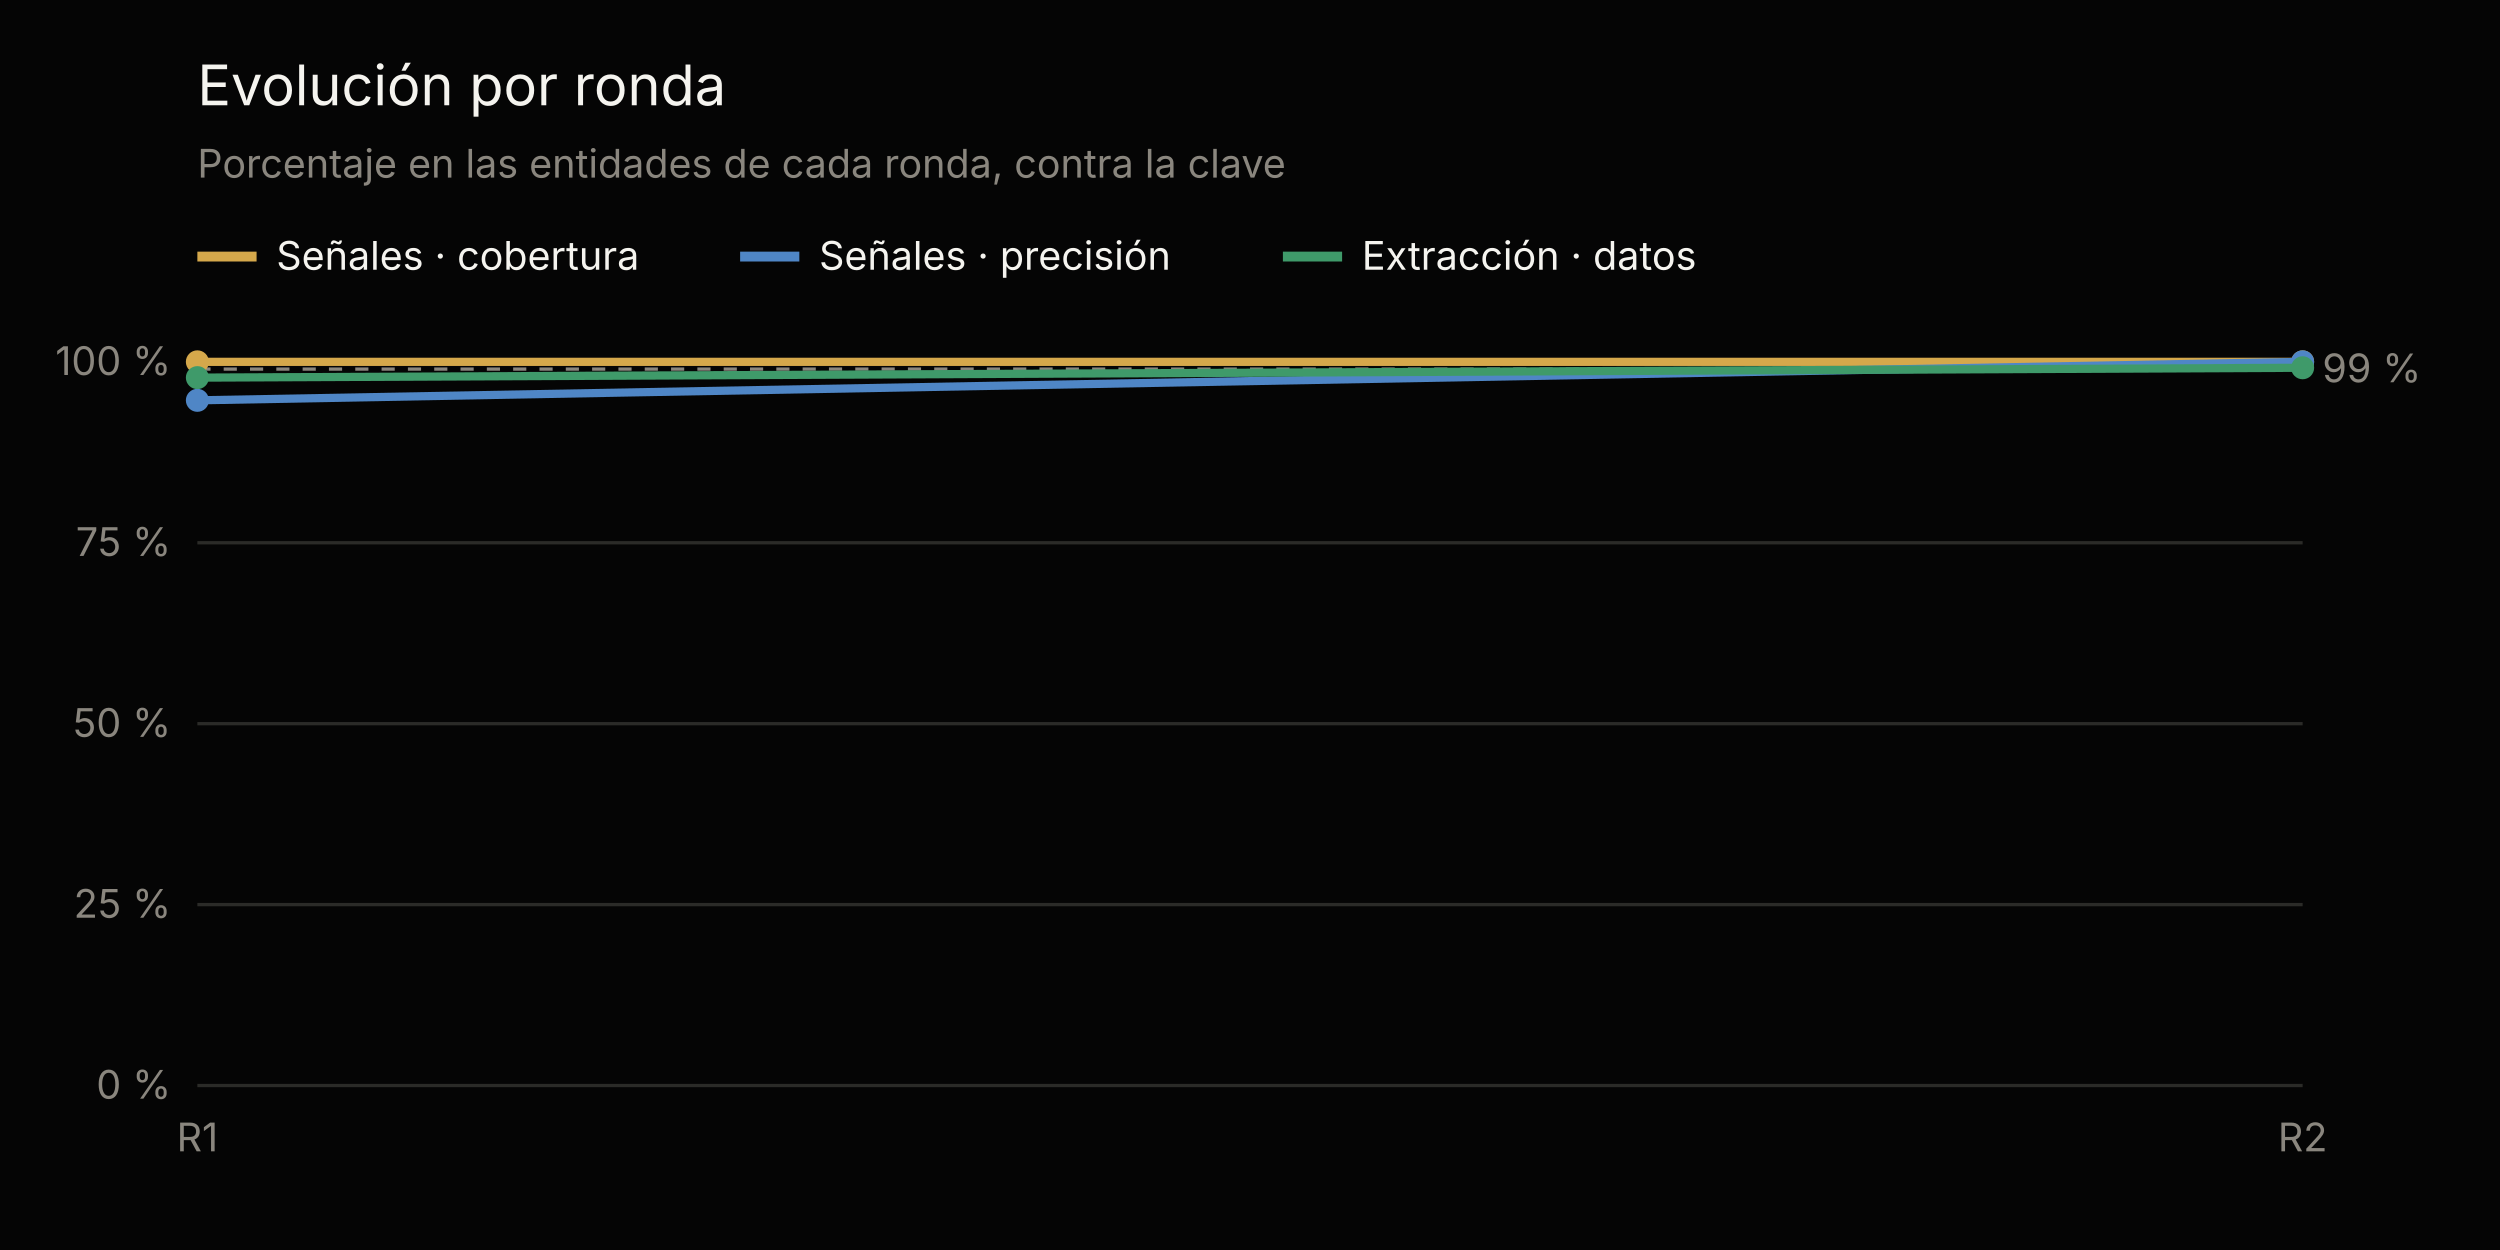
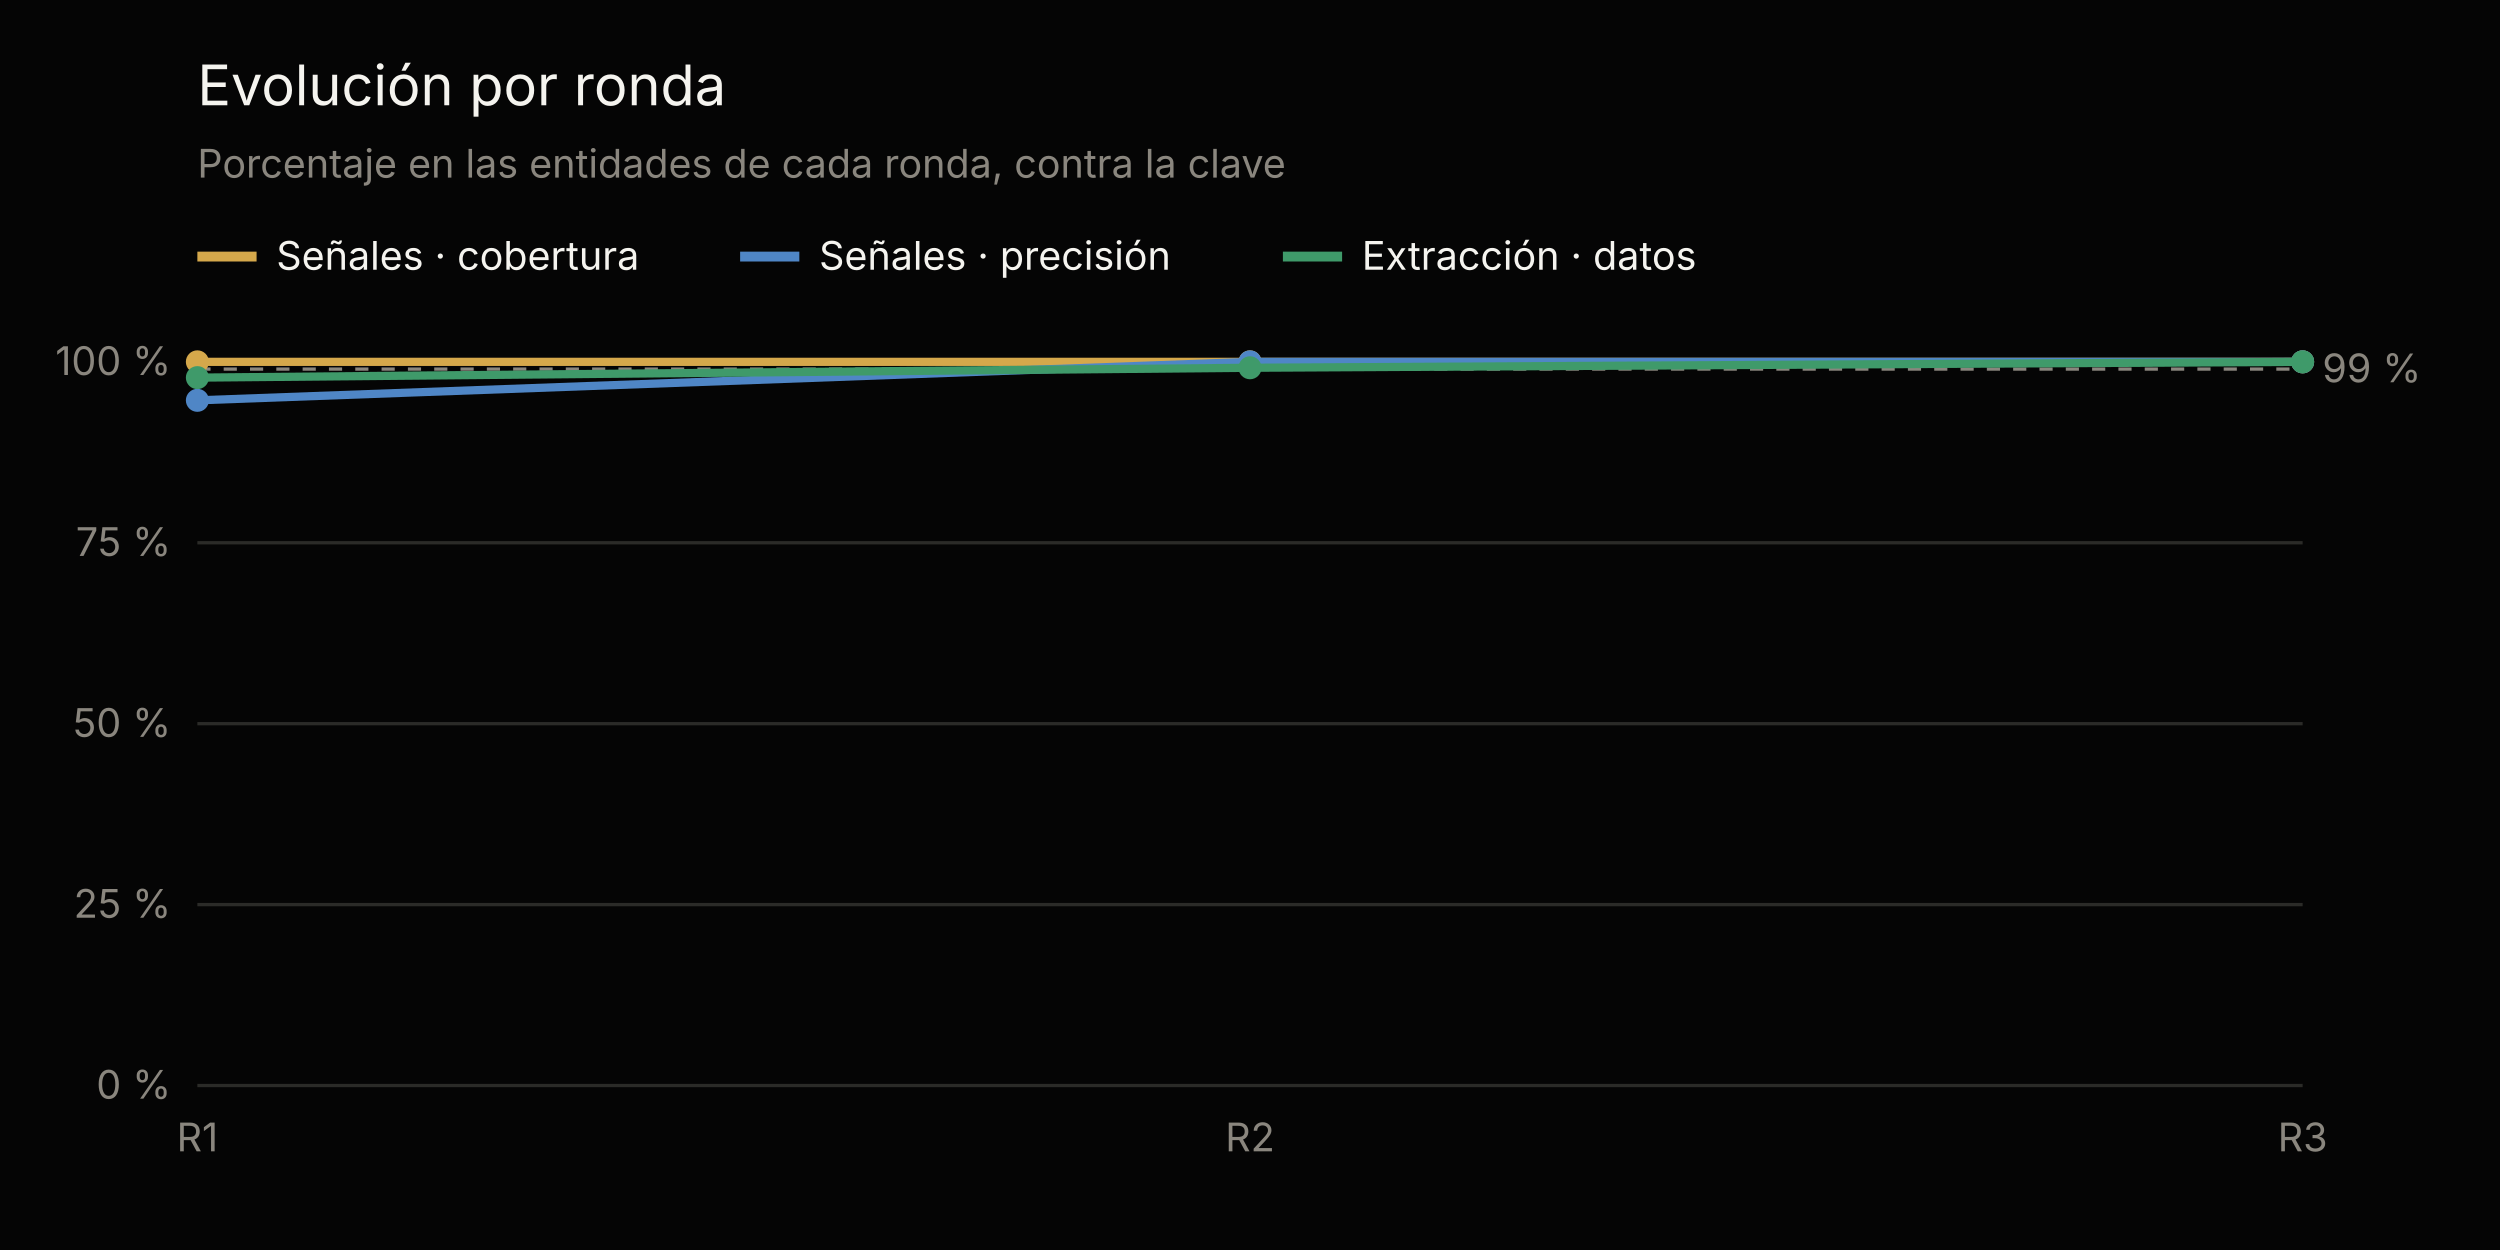
<svg xmlns="http://www.w3.org/2000/svg" viewBox="0 0 760 380" font-family="Inter, Arial, sans-serif" font-size="12">
  <rect width="760" height="380" fill="#050505" />
  <text x="60" y="32" font-size="17" fill="#f5f4ef">Evolución por ronda</text>
  <text x="60" y="54" fill="#8a867e">Porcentaje en las entidades de cada ronda, contra la clave</text>
  <line x1="60" x2="78" y1="78" y2="78" stroke="#d5a84b" stroke-width="3" />
  <text x="84" y="82" fill="#f5f4ef">Señales · cobertura</text>
  <line x1="225" x2="243" y1="78" y2="78" stroke="#4f86c6" stroke-width="3" />
  <text x="249" y="82" fill="#f5f4ef">Señales · precisión</text>
  <line x1="390" x2="408" y1="78" y2="78" stroke="#3f9a6a" stroke-width="3" />
  <text x="414" y="82" fill="#f5f4ef">Extracción · datos</text>
  <line x1="60" x2="700" y1="330.0" y2="330.0" stroke="#2b2b28" />
  <text x="52" y="334.0" text-anchor="end" fill="#8a867e">0 %</text>
  <line x1="60" x2="700" y1="275.0" y2="275.0" stroke="#2b2b28" />
  <text x="52" y="279.0" text-anchor="end" fill="#8a867e">25 %</text>
  <line x1="60" x2="700" y1="220.0" y2="220.0" stroke="#2b2b28" />
  <text x="52" y="224.0" text-anchor="end" fill="#8a867e">50 %</text>
  <line x1="60" x2="700" y1="165.0" y2="165.0" stroke="#2b2b28" />
  <text x="52" y="169.0" text-anchor="end" fill="#8a867e">75 %</text>
  <line x1="60" x2="700" y1="110.0" y2="110.0" stroke="#2b2b28" />
  <text x="52" y="114.0" text-anchor="end" fill="#8a867e">100 %</text>
  <line x1="60" x2="700" y1="112.2" y2="112.2" stroke="#8a867e" stroke-dasharray="4 4" />
  <text x="706" y="116.2" fill="#8a867e">99 %</text>
  <text x="60.0" y="350" text-anchor="middle" fill="#8a867e">R1</text>
-   <text x="700.0" y="350" text-anchor="middle" fill="#8a867e">R2</text>
-   <path d="M60.0,110.0 L700.0,110.0" fill="none" stroke="#d5a84b" stroke-width="2.5" />
+   <text x="380.0" y="350" text-anchor="middle" fill="#8a867e">R2</text>
+   <text x="700.0" y="350" text-anchor="middle" fill="#8a867e">R3</text>
+   <path d="M60.0,110.0 L380.0,110.0 L700.0,110.0" fill="none" stroke="#d5a84b" stroke-width="2.5" />
  <circle cx="60.0" cy="110.0" r="3.5" fill="#d5a84b" />
+   <circle cx="380.0" cy="110.0" r="3.5" fill="#d5a84b" />
  <circle cx="700.0" cy="110.0" r="3.5" fill="#d5a84b" />
-   <path d="M60.0,121.7 L700.0,110.0" fill="none" stroke="#4f86c6" stroke-width="2.5" />
+   <path d="M60.0,121.7 L380.0,110.0 L700.0,110.0" fill="none" stroke="#4f86c6" stroke-width="2.5" />
  <circle cx="60.0" cy="121.7" r="3.5" fill="#4f86c6" />
+   <circle cx="380.0" cy="110.0" r="3.5" fill="#4f86c6" />
  <circle cx="700.0" cy="110.0" r="3.5" fill="#4f86c6" />
-   <path d="M60.0,114.8 L700.0,111.8" fill="none" stroke="#3f9a6a" stroke-width="2.5" />
+   <path d="M60.0,114.8 L380.0,111.8 L700.0,110.0" fill="none" stroke="#3f9a6a" stroke-width="2.5" />
  <circle cx="60.0" cy="114.8" r="3.5" fill="#3f9a6a" />
-   <circle cx="700.0" cy="111.8" r="3.5" fill="#3f9a6a" />
+   <circle cx="380.0" cy="111.8" r="3.5" fill="#3f9a6a" />
+   <circle cx="700.0" cy="110.0" r="3.5" fill="#3f9a6a" />
</svg>
